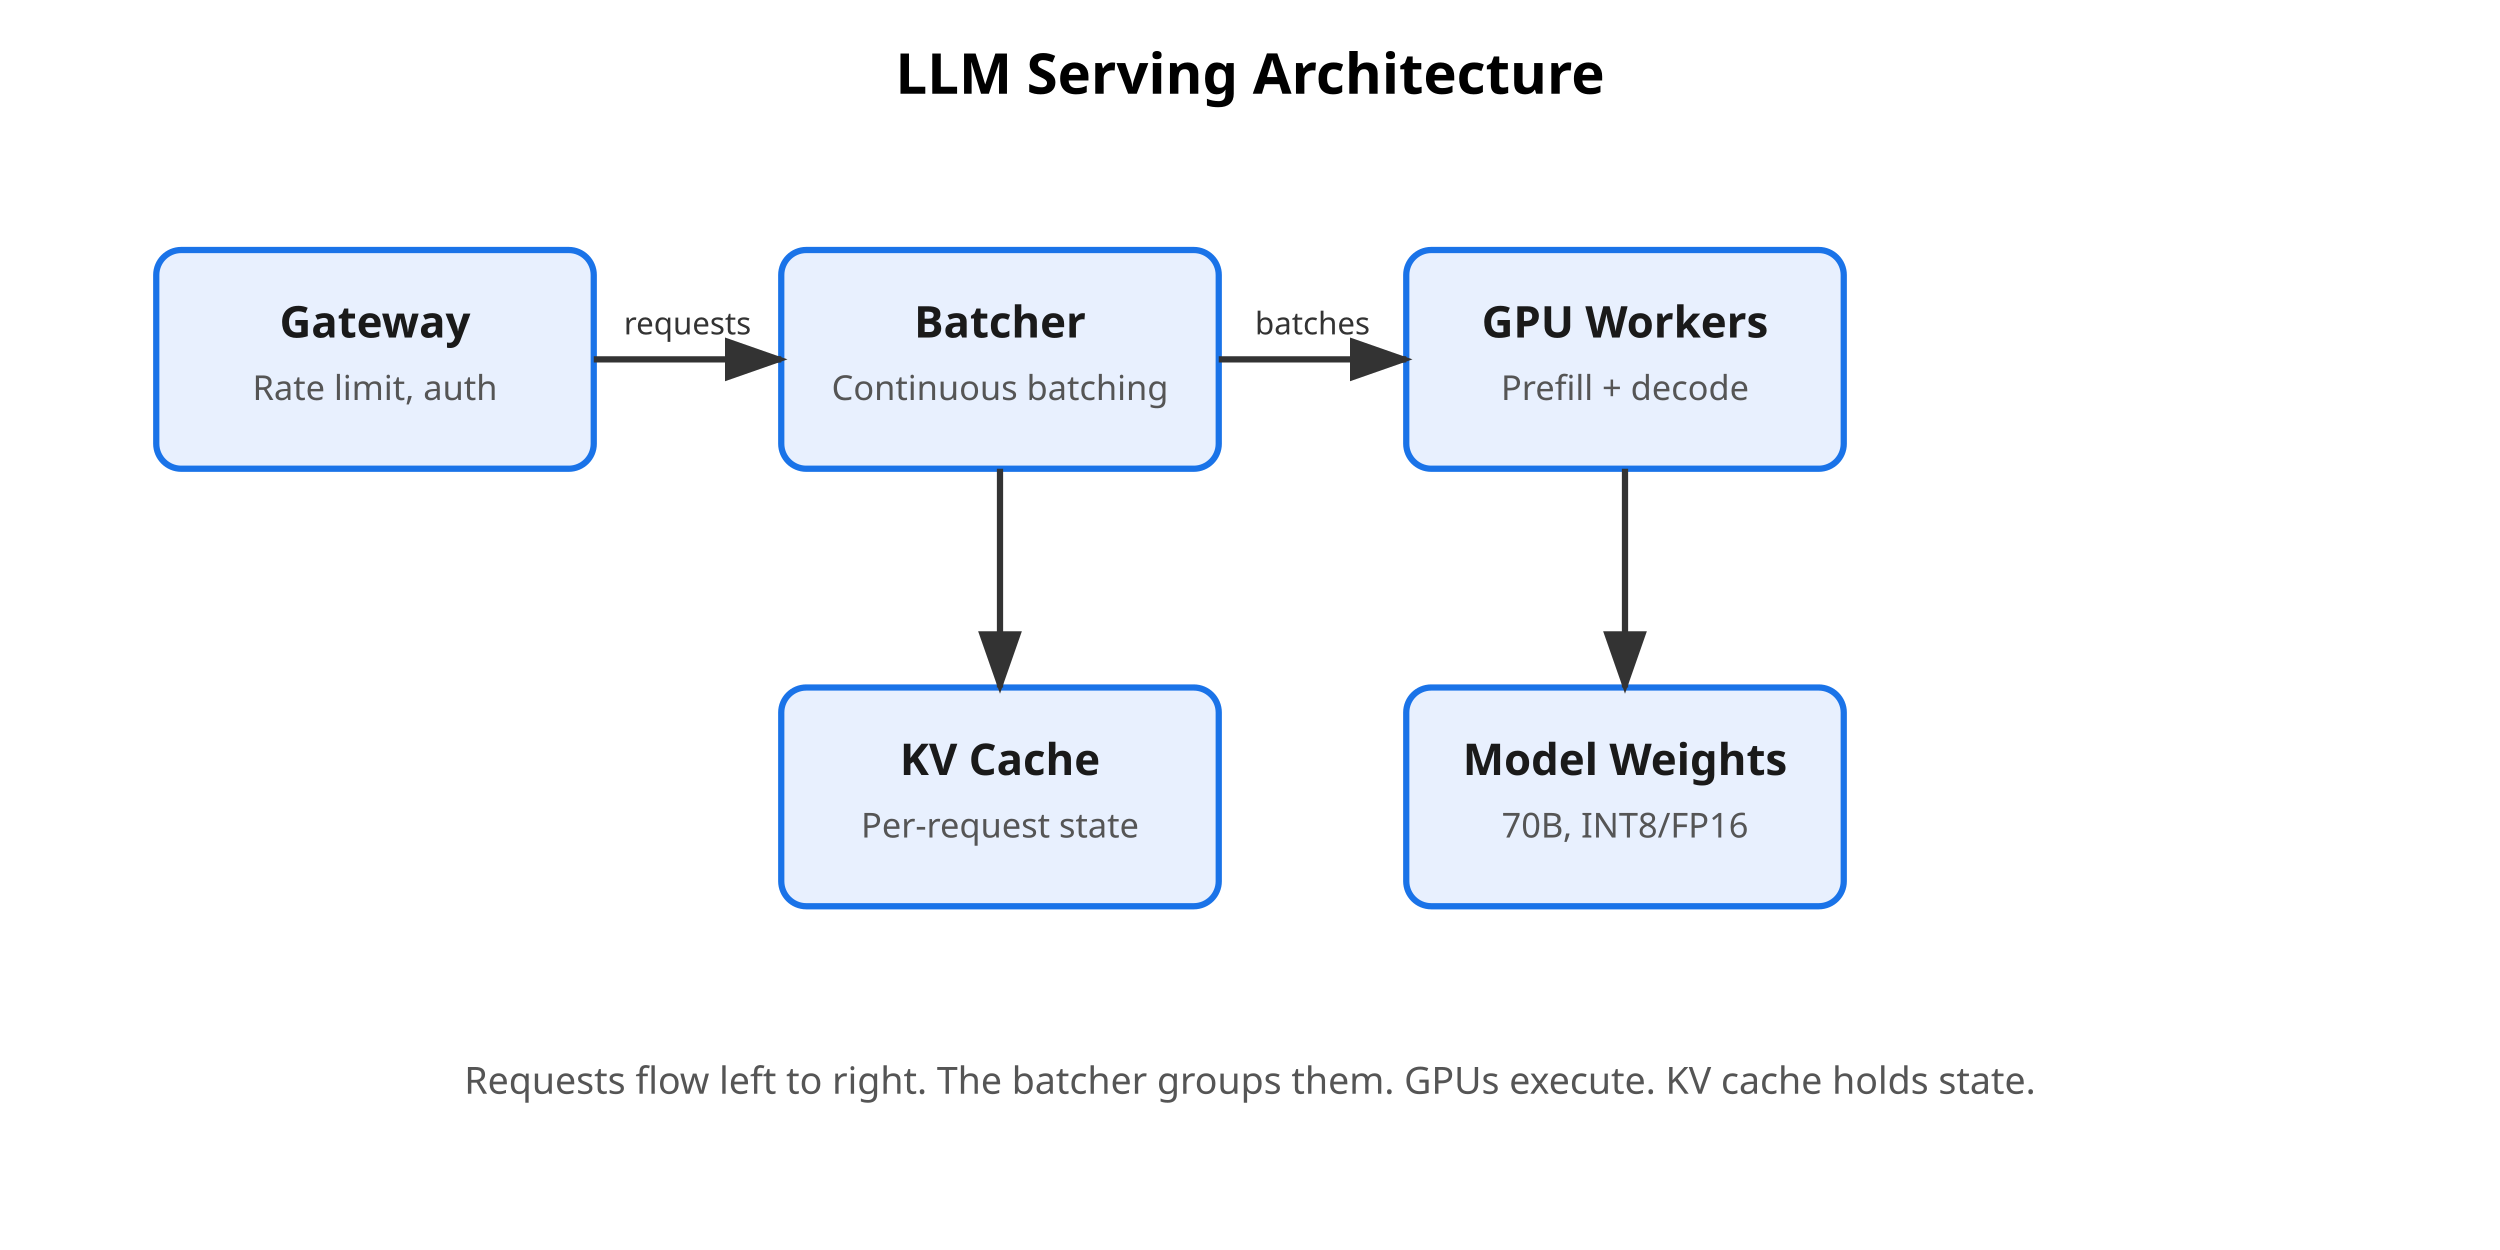
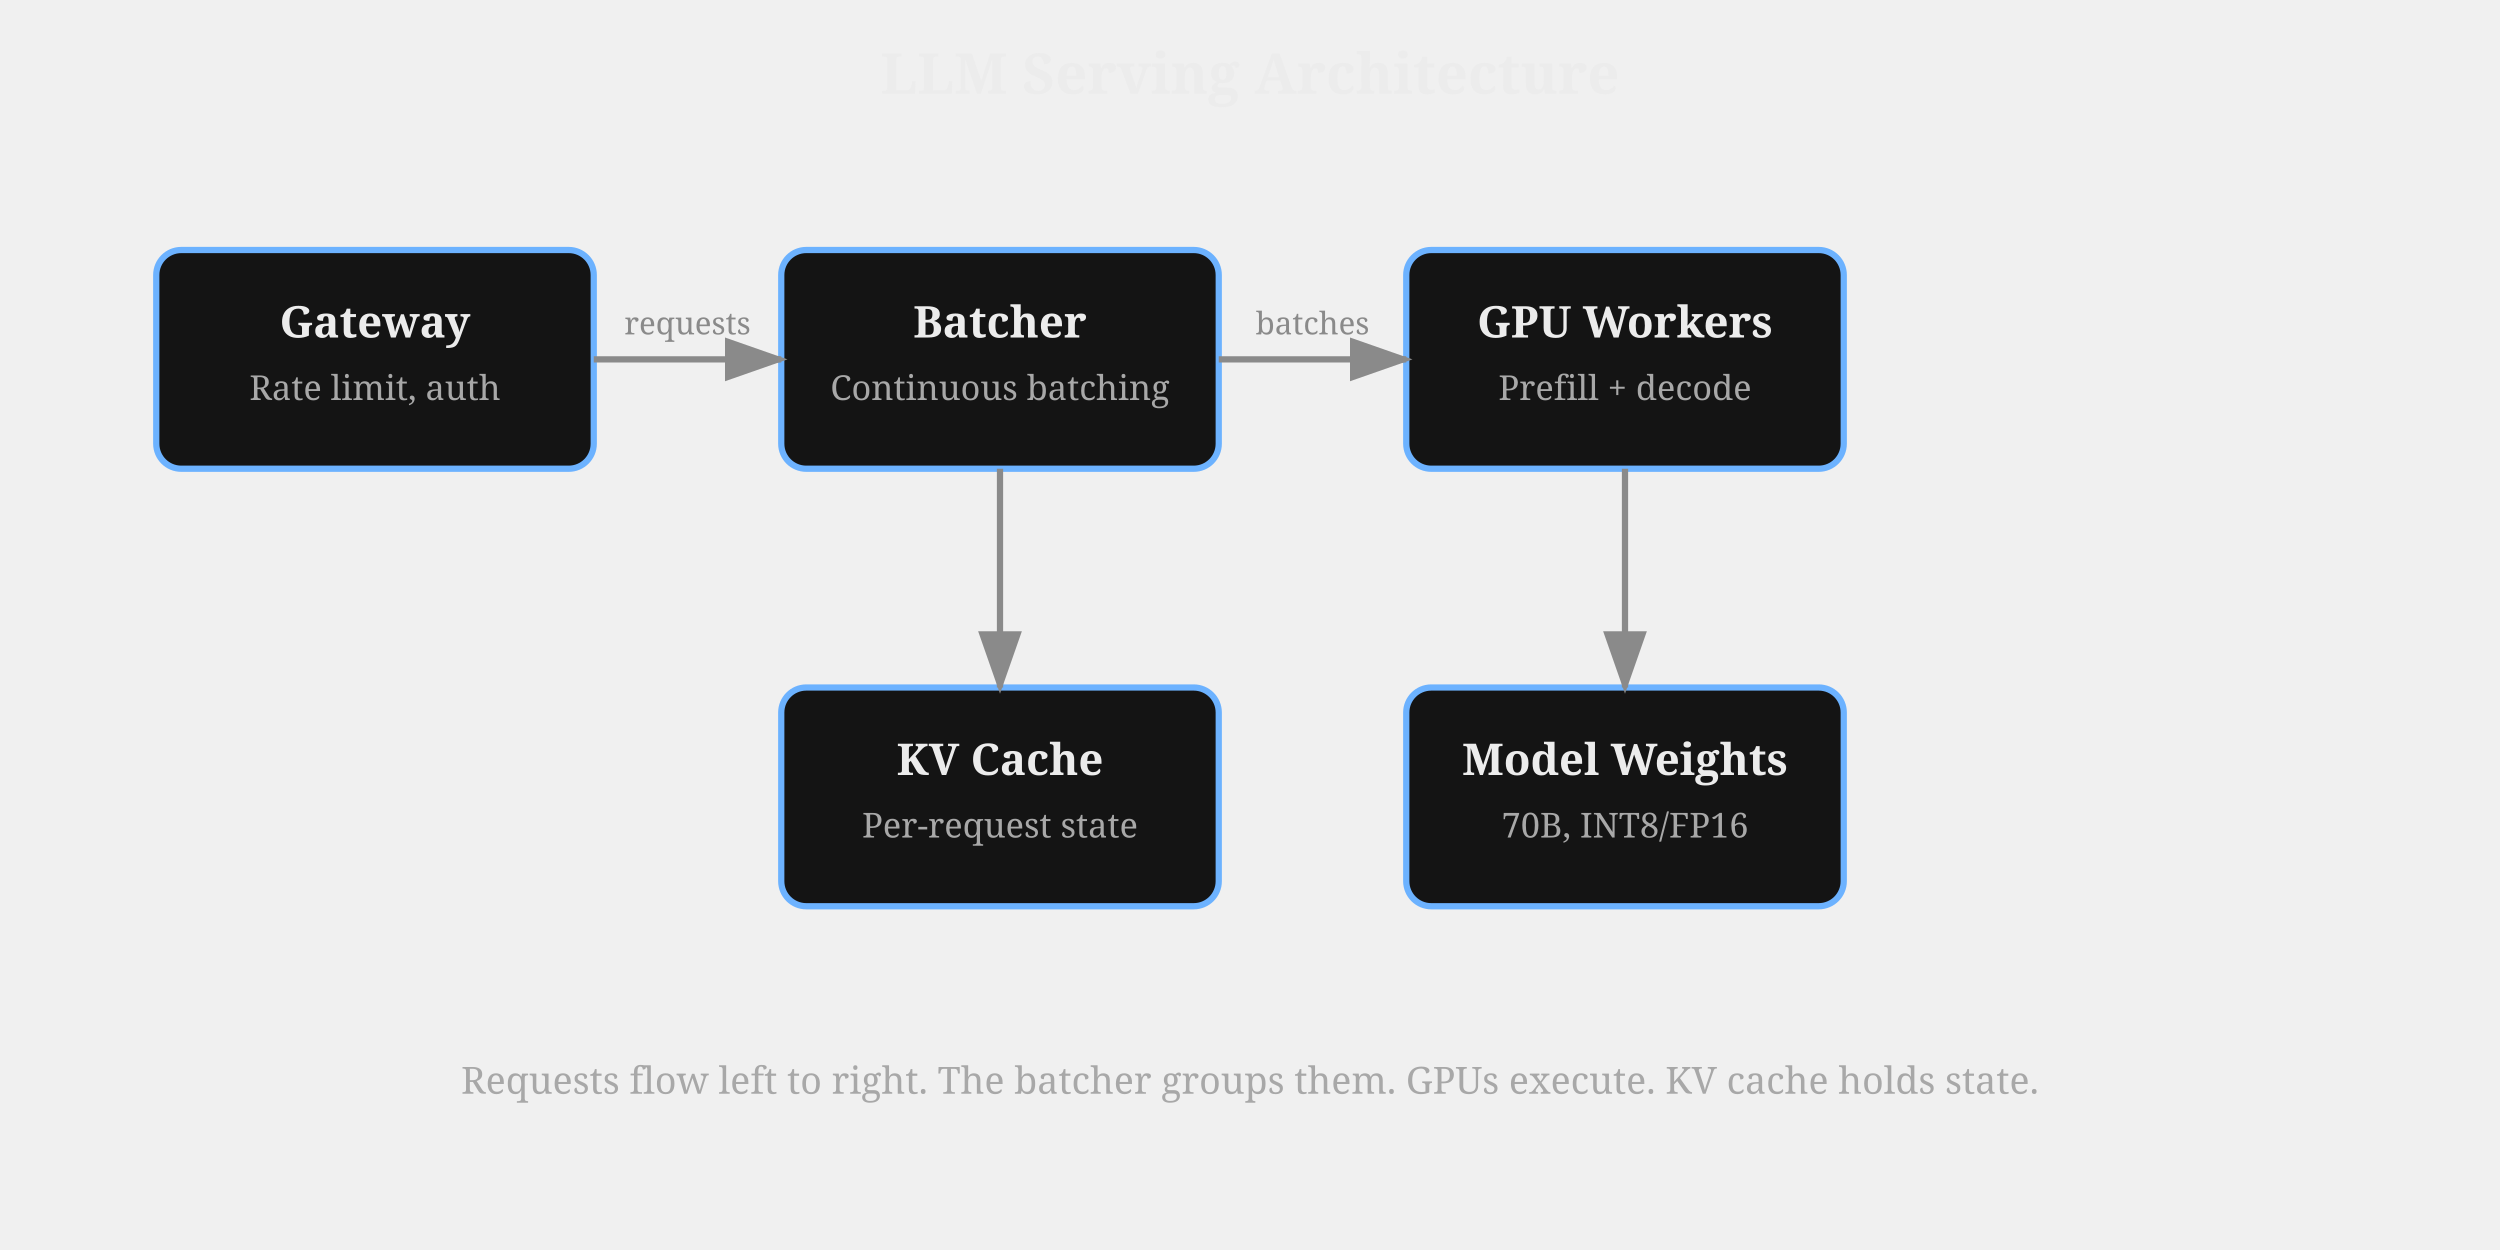
- <svg xmlns="http://www.w3.org/2000/svg" width="800" height="400" viewBox="0 0 800 400" font-family="sans-serif">
-   <rect width="800" height="400" fill="#ffffff" />
+ <svg xmlns="http://www.w3.org/2000/svg" width="800" height="400" viewBox="0 0 800 400" font-family="'Charis SIL',Georgia,serif">
  <defs>
    <marker id="arrowhead" markerWidth="10" markerHeight="7" refX="9" refY="3.5" orient="auto">
-       <polygon points="0 0, 10 3.5, 0 7" fill="#333" />
+       <polygon points="0 0, 10 3.5, 0 7" fill="#8a8a8a" />
    </marker>
  </defs>
-   <text x="400" y="30" text-anchor="middle" font-size="18" font-weight="bold">LLM Serving Architecture</text>
-   <rect x="50" y="80" width="140" height="70" rx="8" fill="#e8f0fe" stroke="#1a73e8" stroke-width="2" />
-   <text x="120.0" y="108" text-anchor="middle" font-size="14" font-weight="bold" fill="#1a1a1a">Gateway</text>
-   <text x="120.0" y="128" text-anchor="middle" font-size="11" fill="#555">Rate limit, auth</text>
-   <rect x="250" y="80" width="140" height="70" rx="8" fill="#e8f0fe" stroke="#1a73e8" stroke-width="2" />
-   <text x="320.0" y="108" text-anchor="middle" font-size="14" font-weight="bold" fill="#1a1a1a">Batcher</text>
-   <text x="320.0" y="128" text-anchor="middle" font-size="11" fill="#555">Continuous batching</text>
-   <rect x="450" y="80" width="140" height="70" rx="8" fill="#e8f0fe" stroke="#1a73e8" stroke-width="2" />
-   <text x="520.0" y="108" text-anchor="middle" font-size="14" font-weight="bold" fill="#1a1a1a">GPU Workers</text>
-   <text x="520.0" y="128" text-anchor="middle" font-size="11" fill="#555">Prefill + decode</text>
-   <rect x="250" y="220" width="140" height="70" rx="8" fill="#e8f0fe" stroke="#1a73e8" stroke-width="2" />
-   <text x="320.0" y="248" text-anchor="middle" font-size="14" font-weight="bold" fill="#1a1a1a">KV Cache</text>
-   <text x="320.0" y="268" text-anchor="middle" font-size="11" fill="#555">Per-request state</text>
-   <rect x="450" y="220" width="140" height="70" rx="8" fill="#e8f0fe" stroke="#1a73e8" stroke-width="2" />
-   <text x="520.0" y="248" text-anchor="middle" font-size="14" font-weight="bold" fill="#1a1a1a">Model Weights</text>
-   <text x="520.0" y="268" text-anchor="middle" font-size="11" fill="#555">70B, INT8/FP16</text>
-   <line x1="190" y1="115" x2="250" y2="115" stroke="#333" stroke-width="2" marker-end="url(#arrowhead)" />
-   <text x="220.0" y="107.0" text-anchor="middle" font-size="10" fill="#333">requests</text>
-   <line x1="390" y1="115" x2="450" y2="115" stroke="#333" stroke-width="2" marker-end="url(#arrowhead)" />
-   <text x="420.0" y="107.0" text-anchor="middle" font-size="10" fill="#333">batches</text>
-   <line x1="520" y1="150" x2="520" y2="220" stroke="#333" stroke-width="2" marker-end="url(#arrowhead)" />
-   <line x1="320" y1="150" x2="320" y2="220" stroke="#333" stroke-width="2" marker-end="url(#arrowhead)" />
-   <text x="400" y="350" text-anchor="middle" font-size="12" fill="#555">Requests flow left to right. The batcher groups them. GPUs execute. KV cache holds state.</text>
+   <text x="400" y="30" text-anchor="middle" font-size="18" font-weight="bold" style="fill:#ececec">LLM Serving Architecture</text>
+   <rect x="50" y="80" width="140" height="70" rx="8" fill="#141414" stroke="#6cb2ff" stroke-width="2" />
+   <text x="120.0" y="108" text-anchor="middle" font-size="14" font-weight="bold" fill="#ececec">Gateway</text>
+   <text x="120.0" y="128" text-anchor="middle" font-size="11" fill="#a8a8a8">Rate limit, auth</text>
+   <rect x="250" y="80" width="140" height="70" rx="8" fill="#141414" stroke="#6cb2ff" stroke-width="2" />
+   <text x="320.0" y="108" text-anchor="middle" font-size="14" font-weight="bold" fill="#ececec">Batcher</text>
+   <text x="320.0" y="128" text-anchor="middle" font-size="11" fill="#a8a8a8">Continuous batching</text>
+   <rect x="450" y="80" width="140" height="70" rx="8" fill="#141414" stroke="#6cb2ff" stroke-width="2" />
+   <text x="520.0" y="108" text-anchor="middle" font-size="14" font-weight="bold" fill="#ececec">GPU Workers</text>
+   <text x="520.0" y="128" text-anchor="middle" font-size="11" fill="#a8a8a8">Prefill + decode</text>
+   <rect x="250" y="220" width="140" height="70" rx="8" fill="#141414" stroke="#6cb2ff" stroke-width="2" />
+   <text x="320.0" y="248" text-anchor="middle" font-size="14" font-weight="bold" fill="#ececec">KV Cache</text>
+   <text x="320.0" y="268" text-anchor="middle" font-size="11" fill="#a8a8a8">Per-request state</text>
+   <rect x="450" y="220" width="140" height="70" rx="8" fill="#141414" stroke="#6cb2ff" stroke-width="2" />
+   <text x="520.0" y="248" text-anchor="middle" font-size="14" font-weight="bold" fill="#ececec">Model Weights</text>
+   <text x="520.0" y="268" text-anchor="middle" font-size="11" fill="#a8a8a8">70B, INT8/FP16</text>
+   <line x1="190" y1="115" x2="250" y2="115" stroke="#8a8a8a" stroke-width="2" marker-end="url(#arrowhead)" />
+   <text x="220.0" y="107.0" text-anchor="middle" font-size="10" fill="#8a8a8a">requests</text>
+   <line x1="390" y1="115" x2="450" y2="115" stroke="#8a8a8a" stroke-width="2" marker-end="url(#arrowhead)" />
+   <text x="420.0" y="107.0" text-anchor="middle" font-size="10" fill="#8a8a8a">batches</text>
+   <line x1="520" y1="150" x2="520" y2="220" stroke="#8a8a8a" stroke-width="2" marker-end="url(#arrowhead)" />
+   <line x1="320" y1="150" x2="320" y2="220" stroke="#8a8a8a" stroke-width="2" marker-end="url(#arrowhead)" />
+   <text x="400" y="350" text-anchor="middle" font-size="12" fill="#a8a8a8">Requests flow left to right. The batcher groups them. GPUs execute. KV cache holds state.</text>
</svg>
